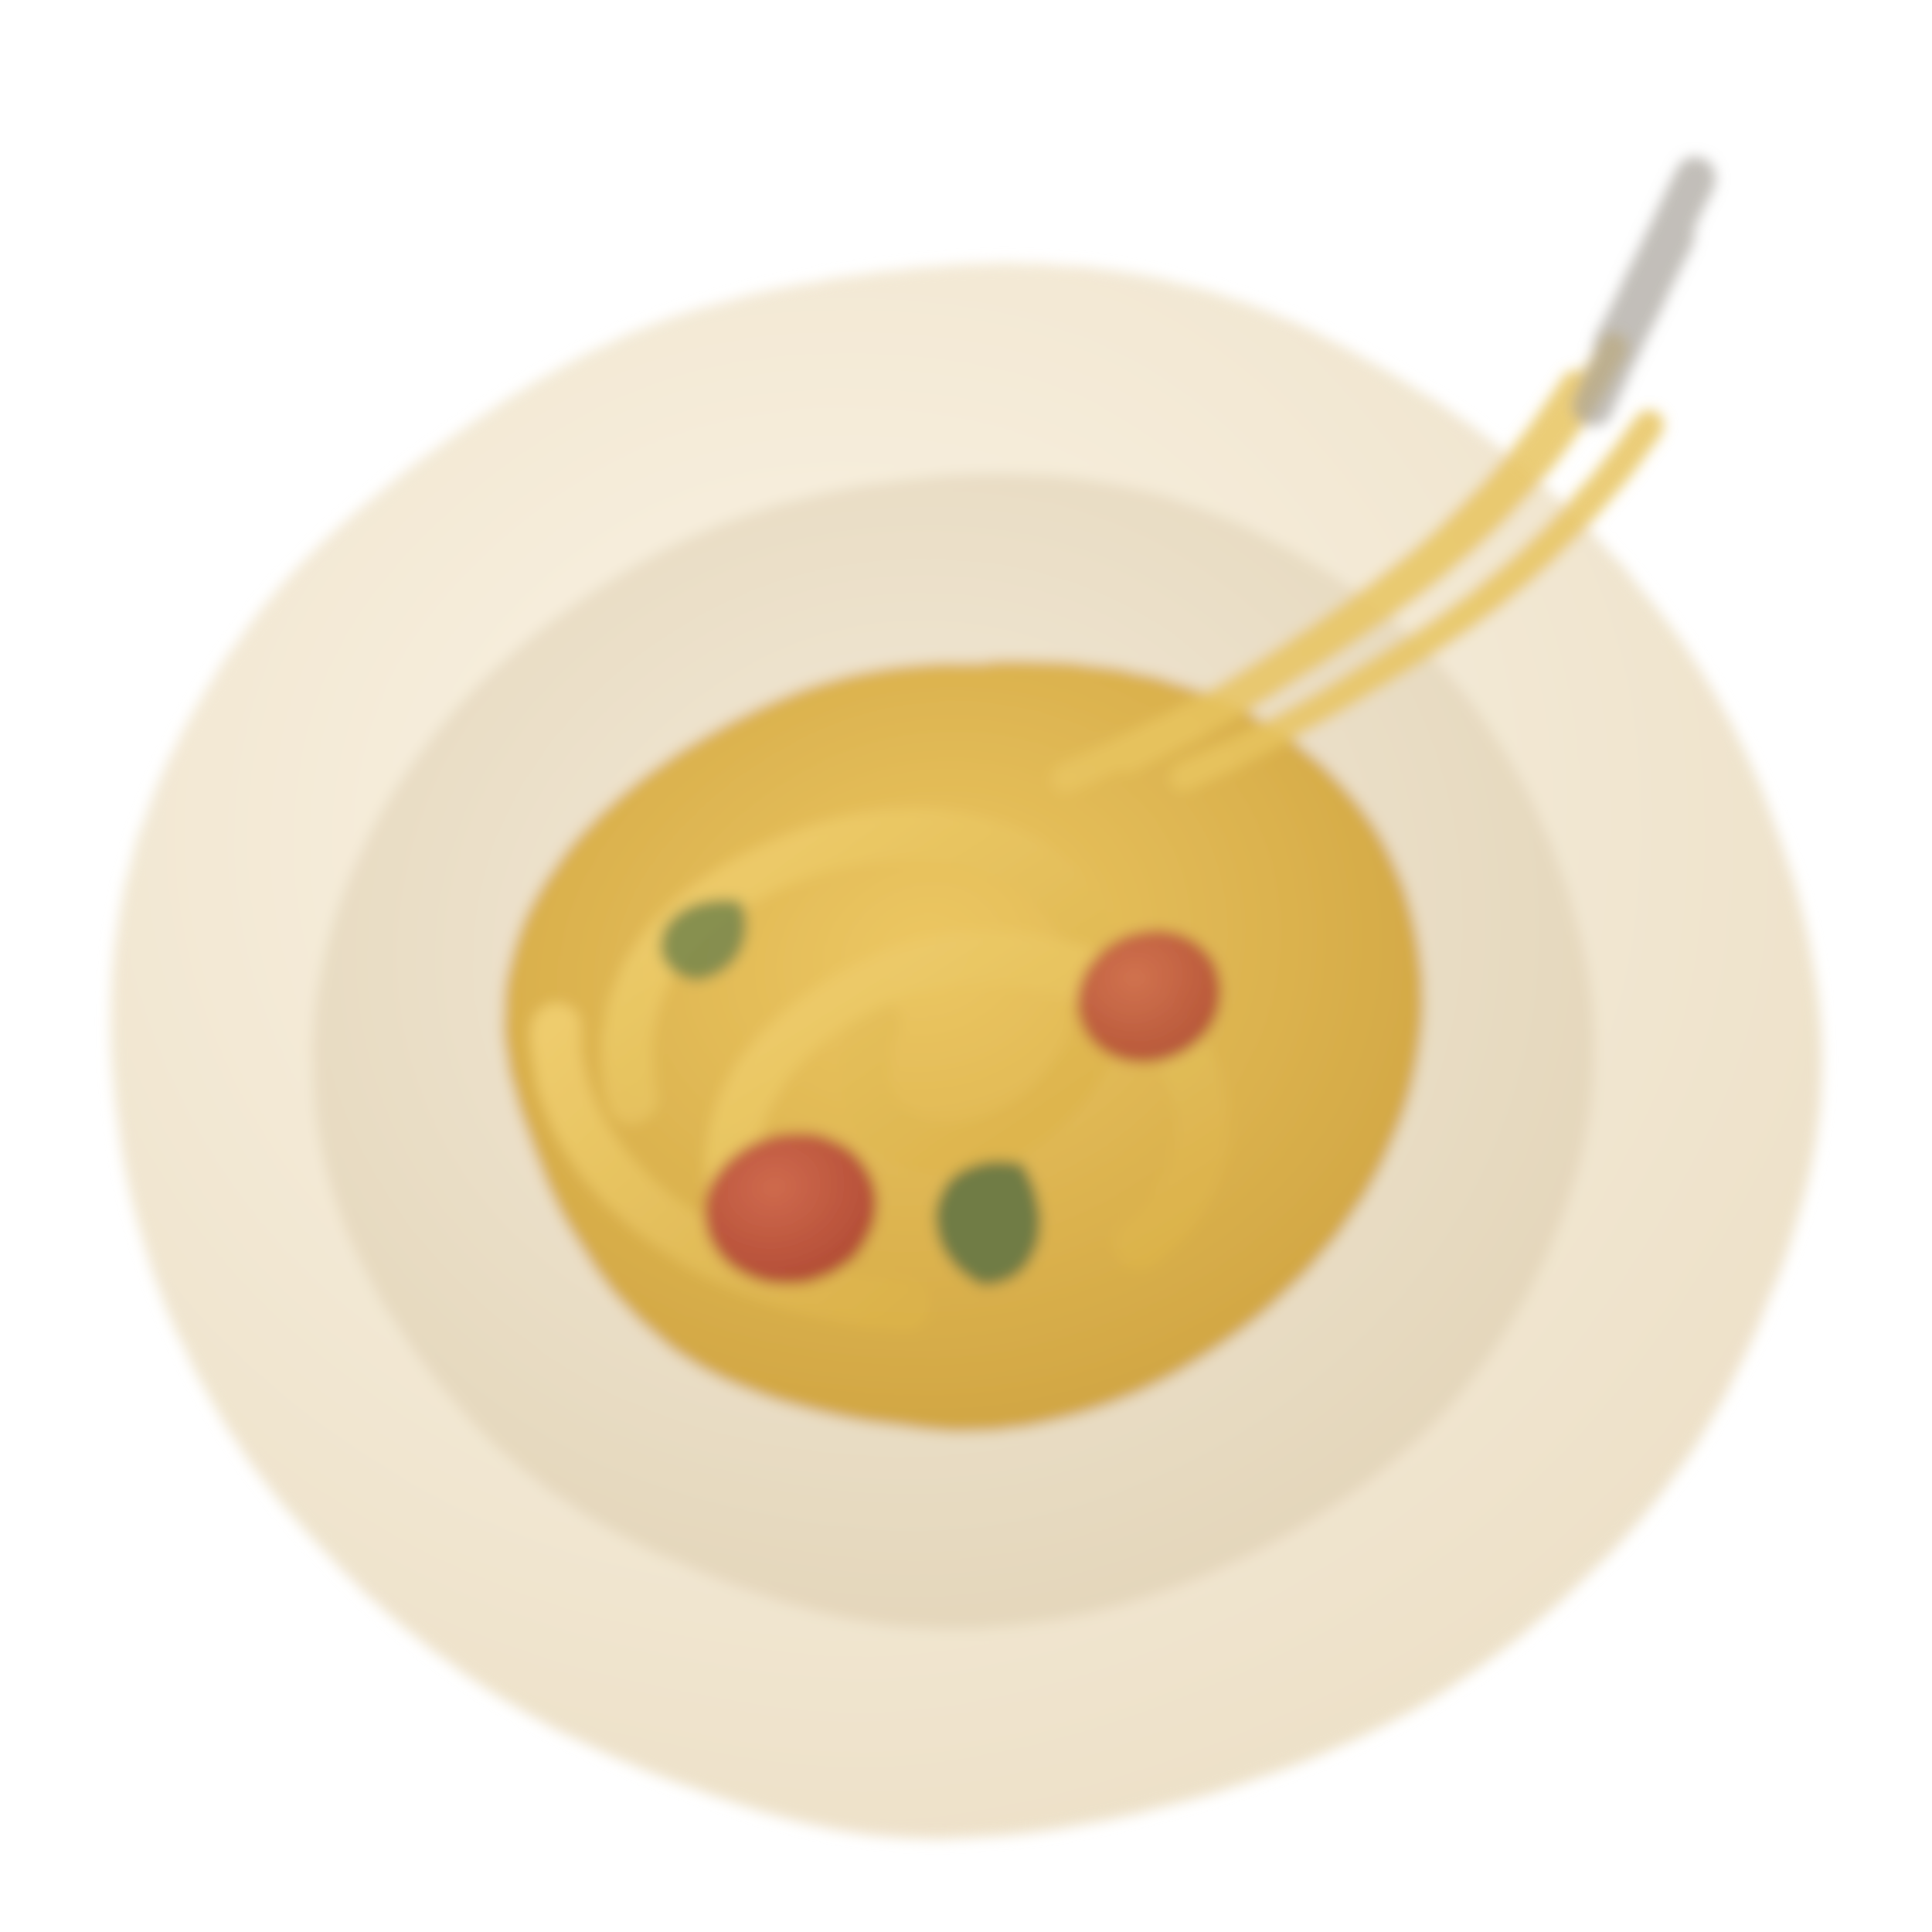
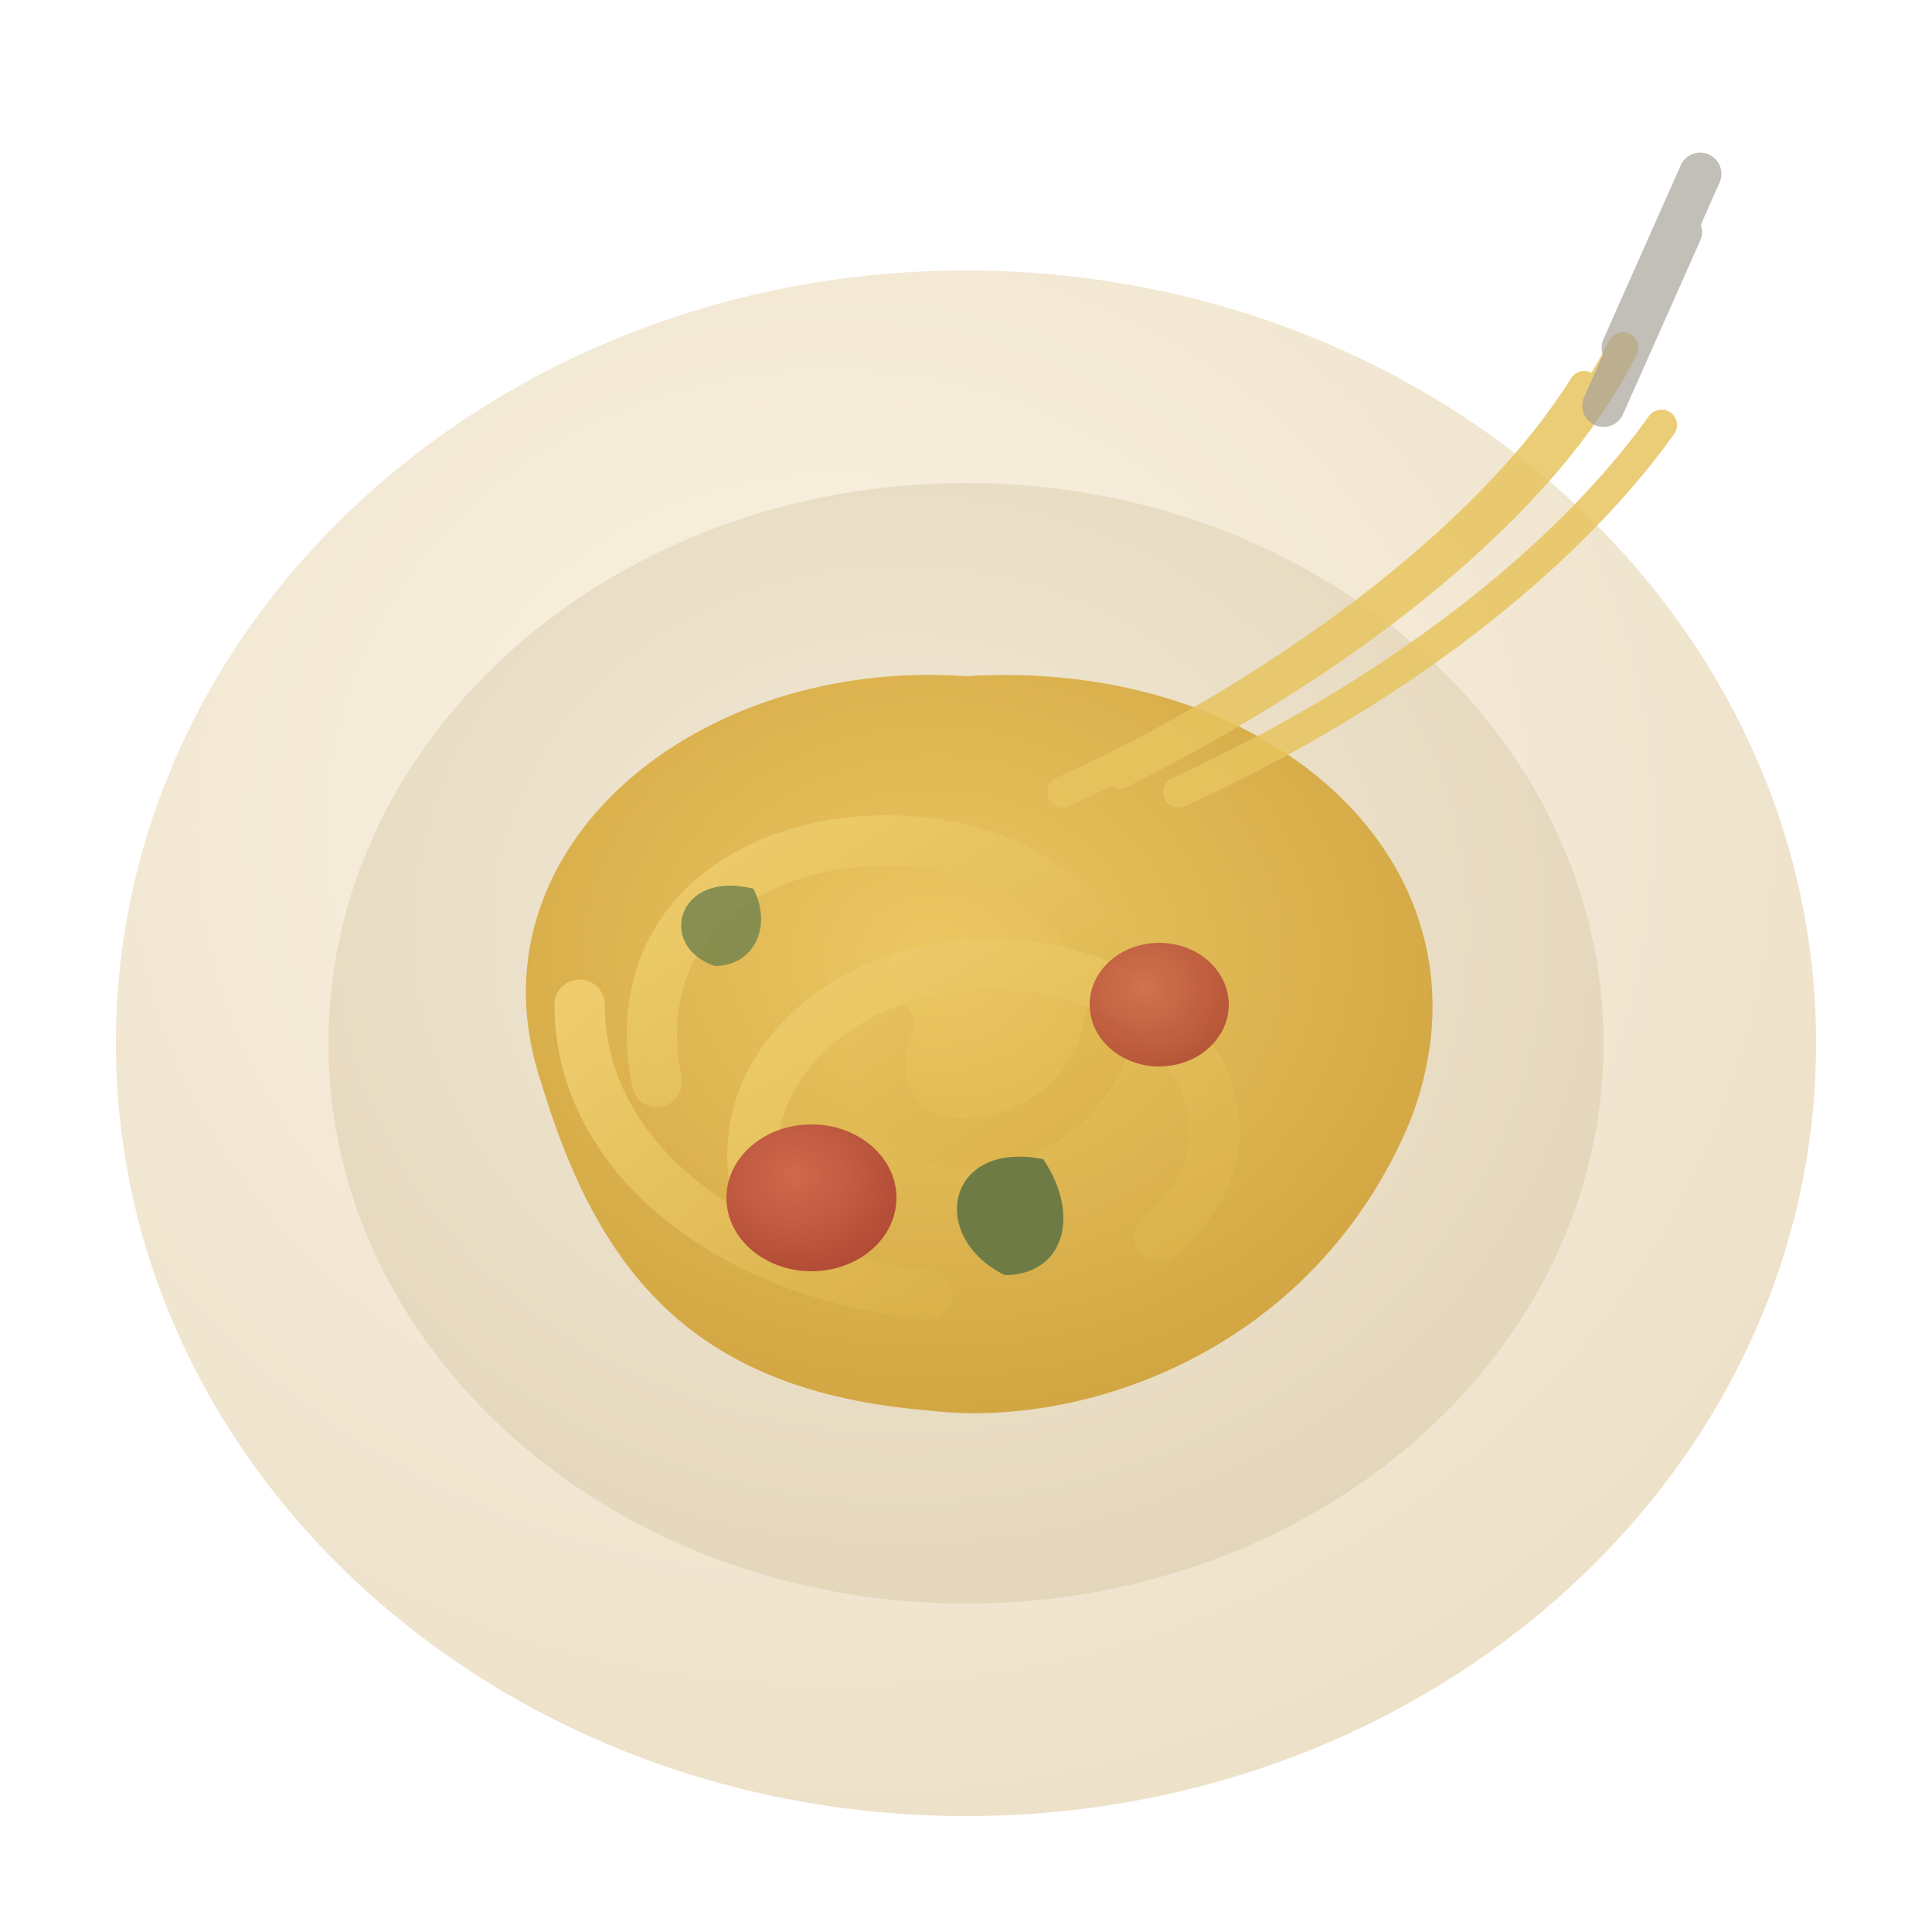
<svg xmlns="http://www.w3.org/2000/svg" width="256" height="256" viewBox="0 0 100 100" role="img" aria-label="Тарелка спагетти">
  <defs>
-     <filter id="wc-pasta" x="-20%" y="-20%" width="140%" height="140%">
-       <feTurbulence type="fractalNoise" baseFrequency="0.014" numOctaves="3" seed="12" result="n" />
-       <feDisplacementMap in="SourceGraphic" in2="n" scale="5" xChannelSelector="R" yChannelSelector="G" />
-       <feGaussianBlur stdDeviation="0.35" />
-     </filter>
    <radialGradient id="plate-pasta" cx="42%" cy="36%" r="72%">
      <stop offset="0%" stop-color="#faf3e4" />
      <stop offset="100%" stop-color="#ecdfc6" />
    </radialGradient>
    <radialGradient id="well-pasta" cx="45%" cy="40%" r="65%">
      <stop offset="0%" stop-color="#f3ead8" />
      <stop offset="100%" stop-color="#e3d5b9" />
    </radialGradient>
    <linearGradient id="noodle-pasta" x1="0%" y1="0%" x2="100%" y2="100%">
      <stop offset="0%" stop-color="#efce6e" />
      <stop offset="100%" stop-color="#dbb24a" />
    </linearGradient>
    <radialGradient id="mound-pasta" cx="45%" cy="38%" r="68%">
      <stop offset="0%" stop-color="#ecc762" />
      <stop offset="100%" stop-color="#cfa340" />
    </radialGradient>
    <radialGradient id="tomato-pasta" cx="40%" cy="35%" r="70%">
      <stop offset="0%" stop-color="#cf6a4d" />
      <stop offset="100%" stop-color="#b14a34" />
    </radialGradient>
  </defs>
-   <g filter="url(#wc-pasta)">
+   <g>
    <ellipse cx="50" cy="54" rx="44" ry="40" fill="url(#plate-pasta)" />
    <ellipse cx="50" cy="54" rx="33" ry="29" fill="url(#well-pasta)" />
    <path d="M28 56 C24 44 36 34 50 35 C66 34 78 45 73 58 C68 70 56 74 48 73 C36 72 31 66 28 56 Z" fill="url(#mound-pasta)" />
    <g fill="none" stroke="url(#noodle-pasta)" stroke-width="2.6" stroke-linecap="round" opacity="0.95">
      <path d="M34 56 C32 46 42 42 50 44 C58 46 60 54 54 58 C49 61 44 58 46 53" />
      <path d="M40 64 C36 56 44 49 53 50 C62 51 66 59 60 64" />
      <path d="M30 52 C30 60 38 66 48 67" />
    </g>
    <g fill="none" stroke="#e7c45f" stroke-width="1.6" stroke-linecap="round" opacity="0.85">
      <path d="M58 40 C70 34 80 26 84 18" />
      <path d="M55 41 C66 36 77 28 82 20" />
      <path d="M61 41 C72 36 81 29 86 22" />
    </g>
    <g fill="none" stroke="#a8a39a" stroke-width="2.2" stroke-linecap="round" opacity="0.7">
      <path d="M84 18 L88 9" />
      <path d="M83 21 L87 12" />
    </g>
    <ellipse cx="42" cy="62" rx="4.4" ry="3.8" fill="url(#tomato-pasta)" />
    <ellipse cx="60" cy="52" rx="3.6" ry="3.2" fill="url(#tomato-pasta)" opacity="0.9" />
    <path d="M52 66 C48 64 49 59 54 60 C56 63 55 66 52 66 Z" fill="#6f7b45" />
    <path d="M37 50 C34 49 35 45 39 46 C40 48 39 50 37 50 Z" fill="#7c8a4e" opacity="0.9" />
  </g>
</svg>
